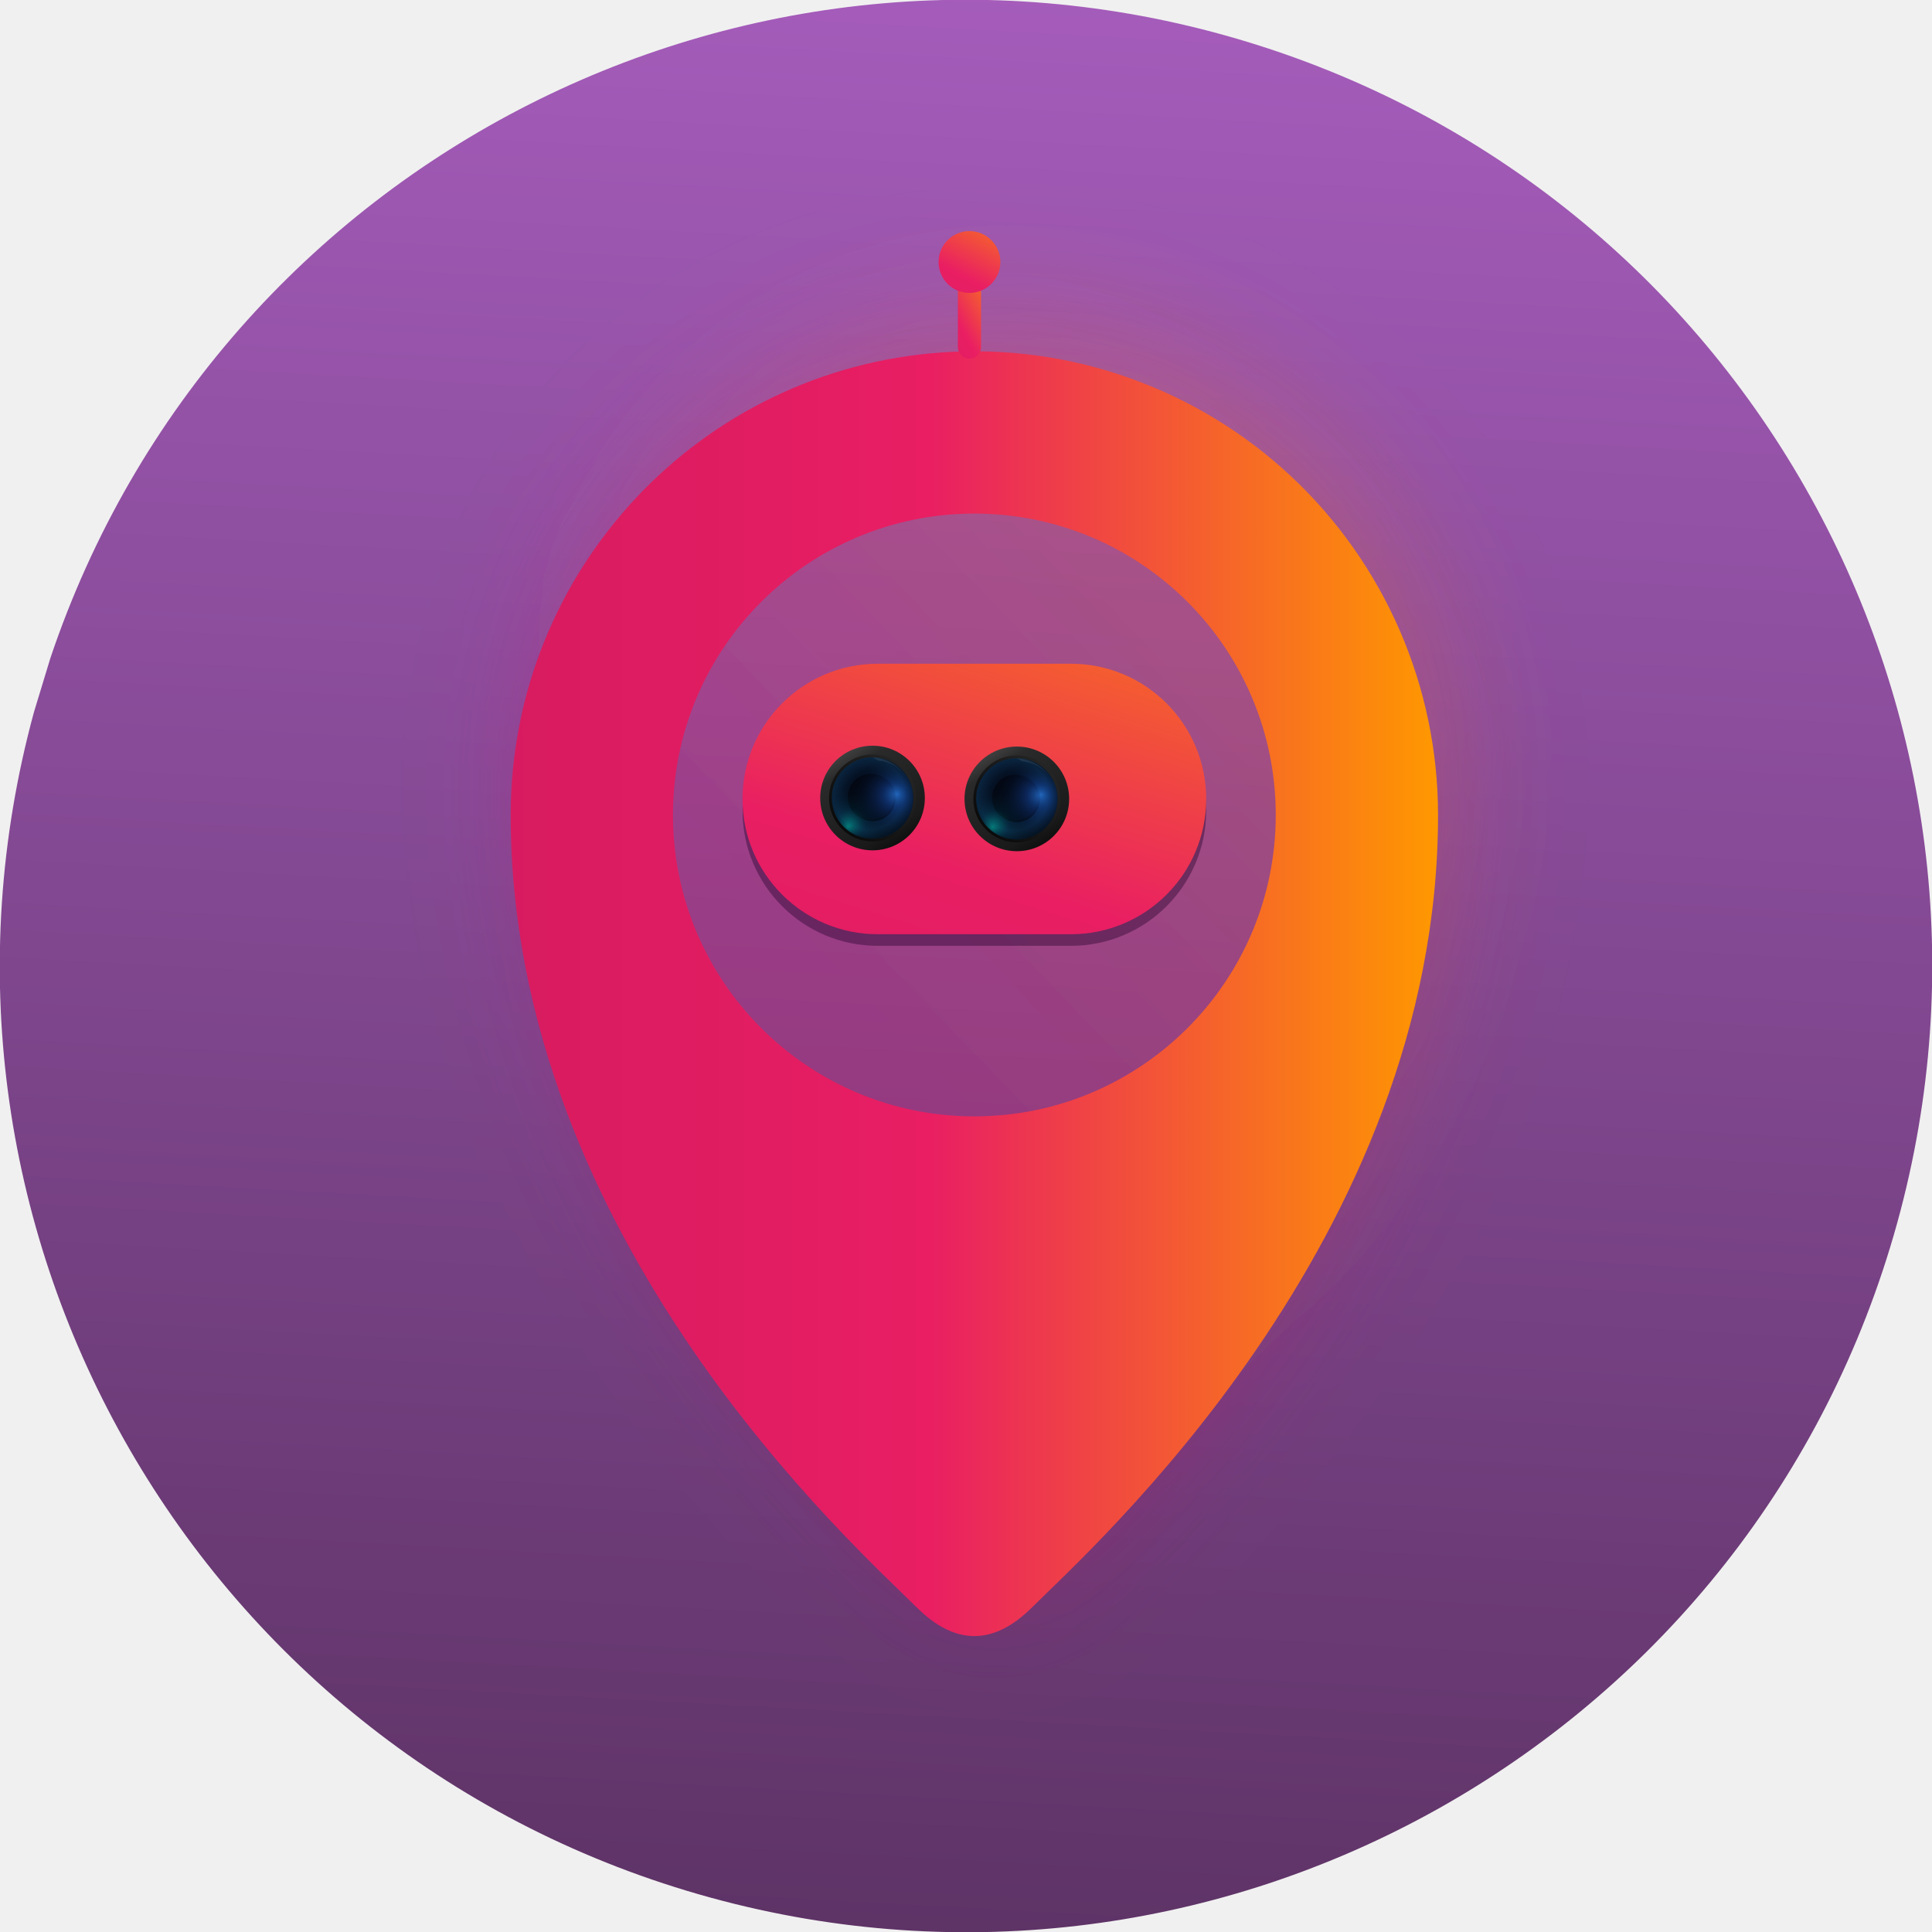
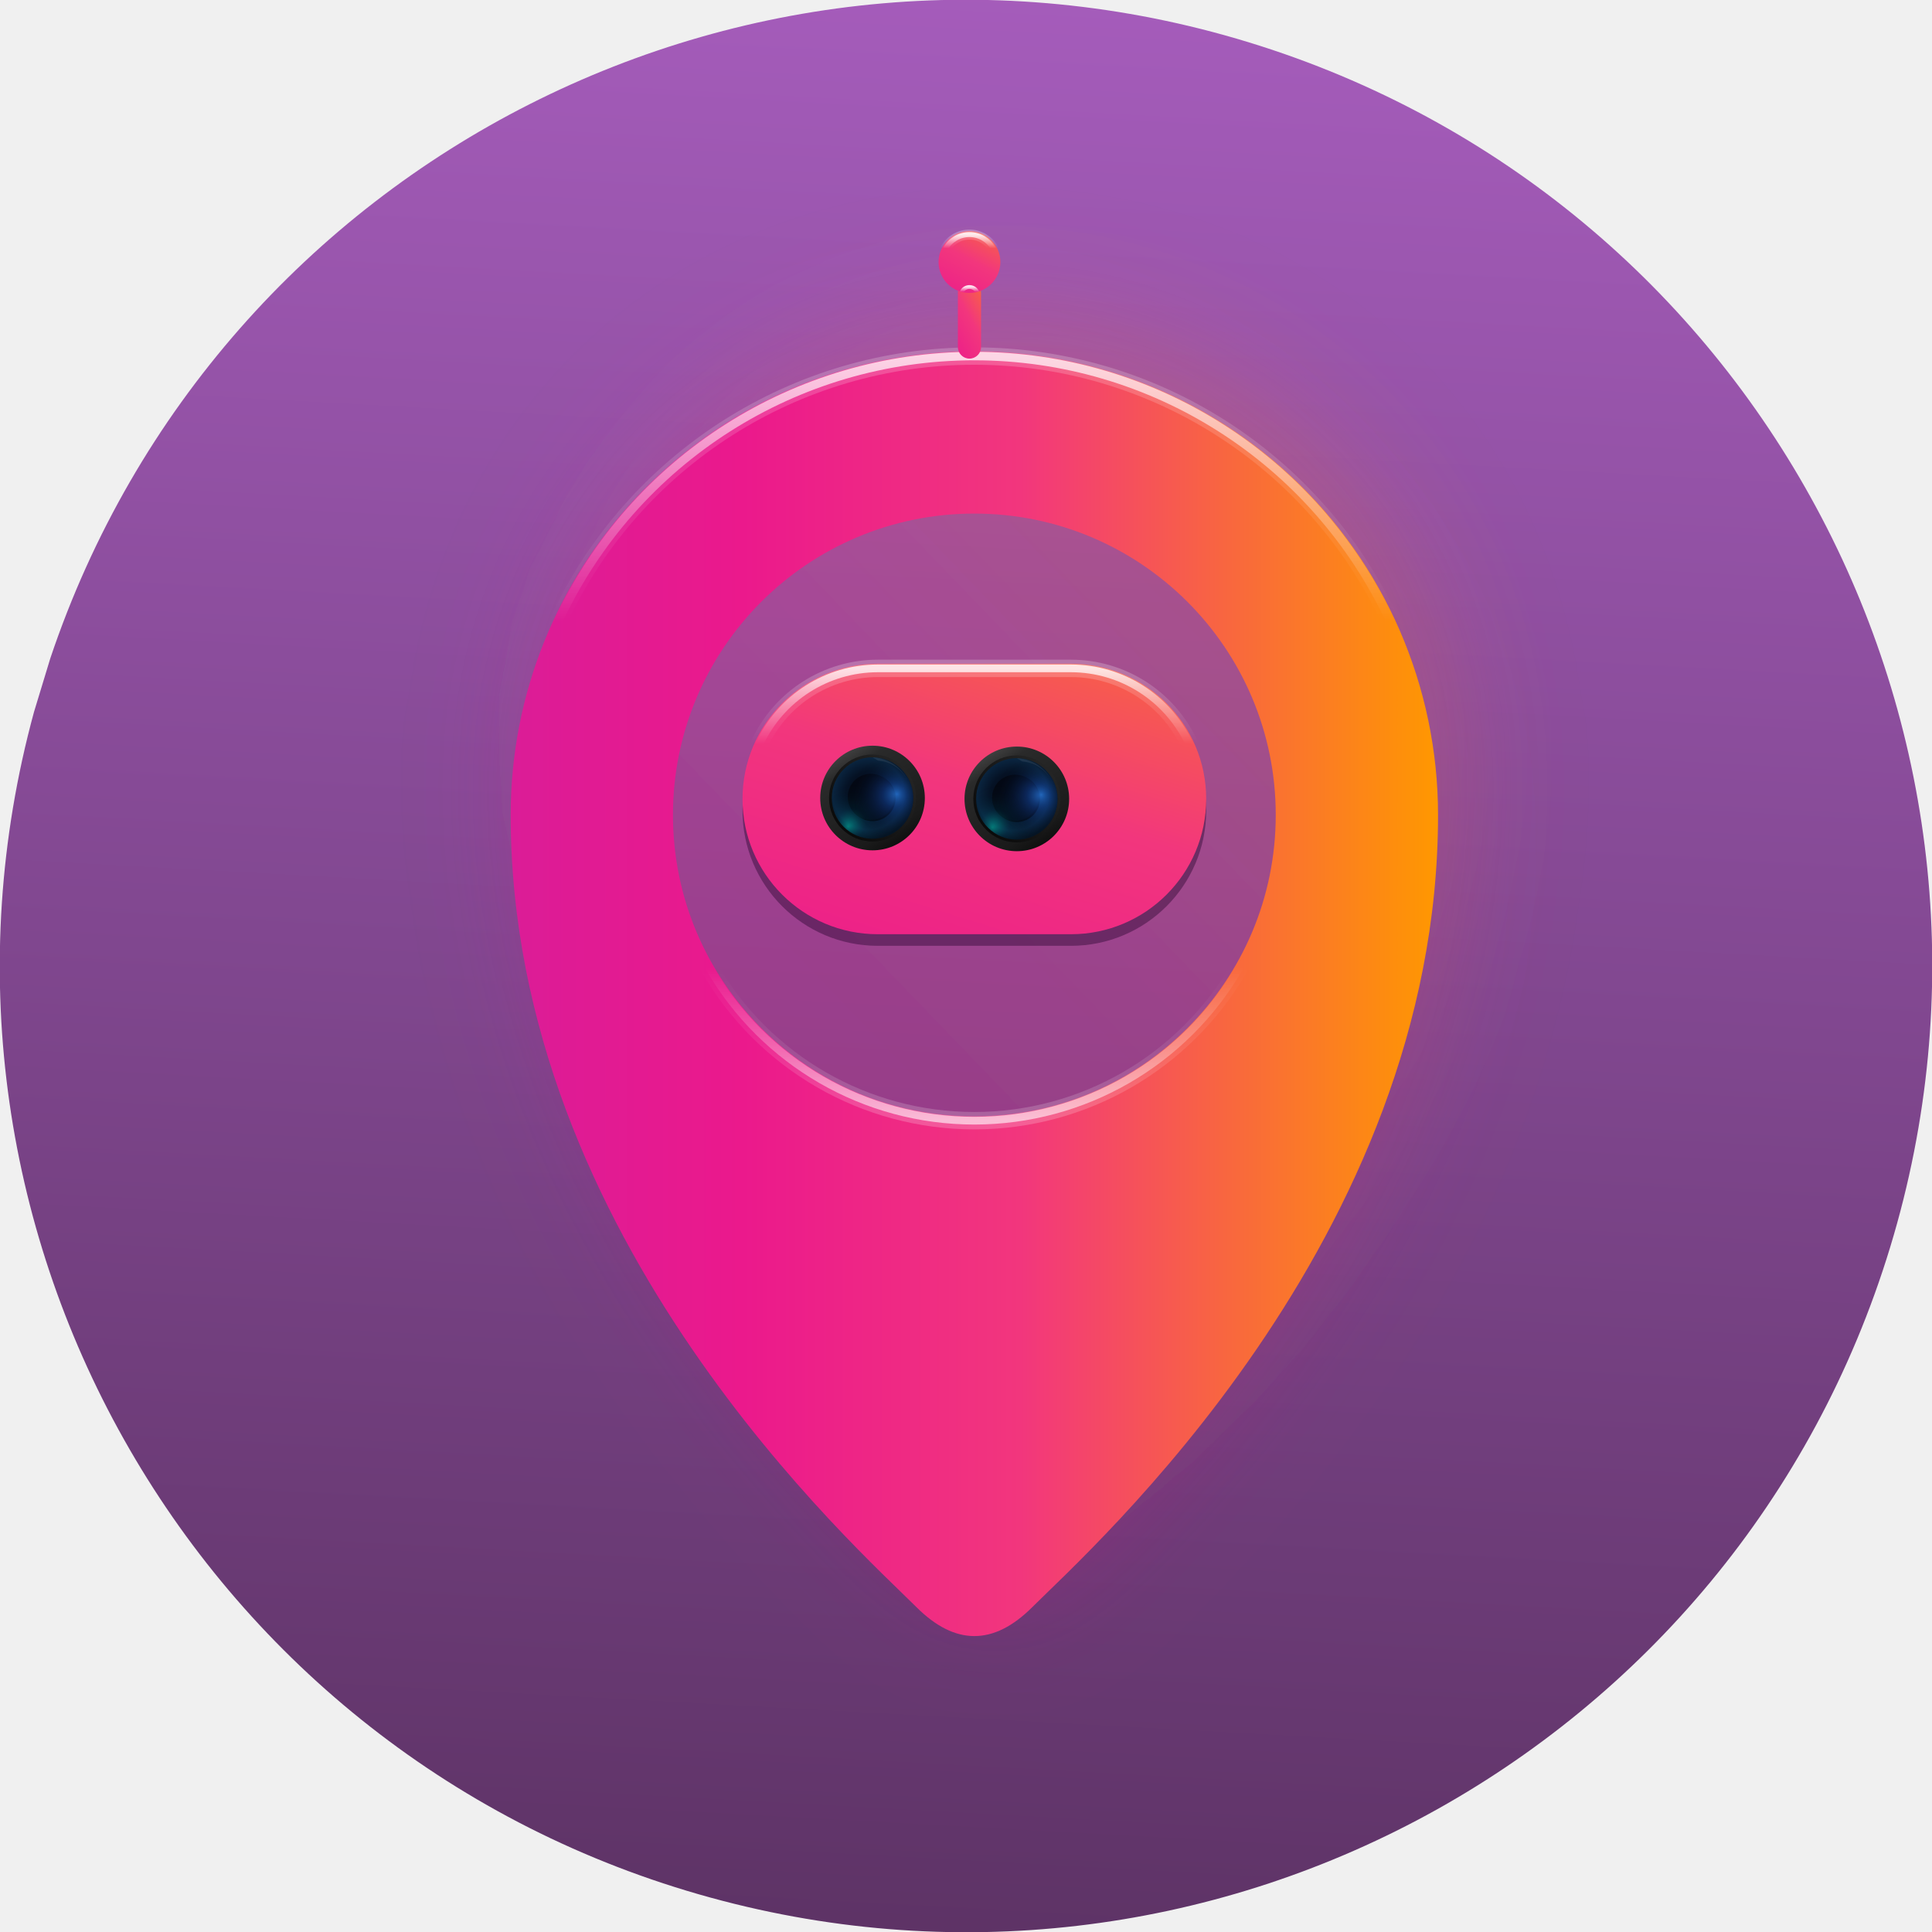
<svg xmlns="http://www.w3.org/2000/svg" xmlns:xlink="http://www.w3.org/1999/xlink" viewBox="0 0 500 500" width="500" height="500" version="1.1" id="svg13">
  <defs id="defs9">
    <linearGradient id="mainGrad" x1="0.1" y1="1" x2="0.9" y2="0">
-       <stop offset="0%" stop-color="#d81b60" id="stop1" />
-       <stop offset="45%" stop-color="#e91e63" id="stop2" />
+       <stop offset="0%" stop-color="#db1c97" id="stop1" />
+       <stop offset="25%" stop-color="#eb198c" id="stop2" />
+       <stop offset="55%" stop-color="#f2367d" id="stop2b" />
      <stop offset="100%" stop-color="#ff9800" id="stop3" />
    </linearGradient>
    <linearGradient id="innerGrad" x1="0" y1="0" x2="0" y2="1">
      <stop offset="0%" stop-color="#ffffff" id="stop4" />
      <stop offset="100%" stop-color="#f2ecee" id="stop5" />
    </linearGradient>
    <filter id="icon-shadow" x="0" y="0" width="1" height="1">
      <feDropShadow dx="0" dy="12" stdDeviation="18" flood-color="#000000" flood-opacity="0.12" />
    </filter>
    <filter id="glow" x="-0.153" y="-0.11" width="1.305" height="1.22">
      <feGaussianBlur stdDeviation="15.271" result="blur" id="feGaussianBlur5" />
      <feComponentTransfer id="feComponentTransfer5">
        <feFuncA type="linear" slope="0.4" id="feFuncA5" />
      </feComponentTransfer>
    </filter>
    <filter id="inset-highlight" x="-1" y="-0.375" width="3" height="2">
      <feOffset dx="0" dy="4" result="shifted" id="feOffset5" />
      <feGaussianBlur in="shifted" stdDeviation="2.5" result="blurred" id="feGaussianBlur6" />
      <feComposite operator="out" in="SourceGraphic" in2="blurred" result="inverse" id="feComposite6" />
      <feFlood flood-color="#ffffff" flood-opacity="0.9" result="white_color" id="feFlood6" />
      <feComposite operator="in" in="white_color" in2="inverse" result="highlight" id="feComposite7" />
      <feComposite operator="over" in="highlight" in2="SourceGraphic" id="feComposite8" />
    </filter>
    <filter id="noise" x="0" y="0" width="1" height="1">
      <feTurbulence type="fractalNoise" baseFrequency="1.5" numOctaves="3" result="noise" id="feTurbulence8" />
      <feColorMatrix type="matrix" values="1 0 0 0 0  0 1 0 0 0  0 0 1 0 0  0 0 0 0.04 0" id="feColorMatrix8" />
      <feComposite in2="SourceGraphic" in="noise" operator="in" result="noise_masked" id="feComposite9" />
      <feBlend in="SourceGraphic" in2="noise_masked" mode="multiply" id="feBlend9" />
    </filter>
    <linearGradient xlink:href="#mainGrad" id="linearGradient15" x1="130" y1="256.25" x2="370" y2="256.25" gradientUnits="userSpaceOnUse" gradientTransform="translate(2.1628,0.9143553)" />
    <filter style="color-interpolation-filters:sRGB" id="filter55" x="-0.103" y="-0.074" width="1.206" height="1.159">
      <feGaussianBlur result="result6" stdDeviation="3" in="SourceGraphic" id="feGaussianBlur55" />
      <feColorMatrix values="1 0 0 0 0 0 1 0 0 0 0 0 1 0 0 0 0 0 1 0 " result="result7" in="SourceGraphic" id="feColorMatrix55" />
      <feComposite operator="in" in="result6" in2="result7" id="feComposite55" result="fbSourceGraphic" />
      <feColorMatrix result="fbSourceGraphicAlpha" in="fbSourceGraphic" values="0 0 0 -1 0 0 0 0 -1 0 0 0 0 -1 0 0 0 0 1 0" id="feColorMatrix67" />
      <feFlood id="feFlood67" result="flood" in="fbSourceGraphic" flood-opacity="0.467" flood-color="rgb(137,0,146)" />
      <feGaussianBlur id="feGaussianBlur67" result="blur" in="fbSourceGraphic" stdDeviation="5.3" />
      <feOffset id="feOffset67" result="offset" in="blur" dx="0" dy="3.3" />
      <feComposite id="feComposite67" result="comp1" operator="in" in="flood" in2="offset" />
      <feComposite id="feComposite68" result="fbSourceGraphic" operator="over" in="fbSourceGraphic" in2="comp1" />
      <feColorMatrix result="fbSourceGraphicAlpha" in="fbSourceGraphic" values="0 0 0 -1 0 0 0 0 -1 0 0 0 0 -1 0 0 0 0 1 0" id="feColorMatrix85" />
      <feGaussianBlur id="feGaussianBlur85" stdDeviation="1" result="result3" in="fbSourceGraphic" />
      <feBlend id="feBlend85" in2="result3" result="result5" mode="screen" in="fbSourceGraphic" />
      <feGaussianBlur id="feGaussianBlur86" stdDeviation="1" result="result7" />
      <feConvolveMatrix id="feConvolveMatrix86" order="3 3" kernelMatrix="2 0 0 1 1 -1 0 0 -2 " targetX="1" targetY="1" result="result8" />
      <feBlend id="feBlend86" mode="darken" in="result7" result="result6" in2="result8" />
    </filter>
    <filter style="color-interpolation-filters:sRGB" id="filter71" x="-0.146" y="-0.25" width="1.292" height="1.548">
      <feFlood result="flood" in="SourceGraphic" flood-opacity="0.353" flood-color="rgb(137,0,146)" id="feFlood70" />
      <feGaussianBlur result="blur" in="SourceGraphic" stdDeviation="5.3" id="feGaussianBlur70" />
      <feOffset result="offset" in="blur" dx="0" dy="3.3" id="feOffset70" />
      <feComposite result="comp1" operator="in" in="flood" in2="offset" id="feComposite70" />
      <feComposite result="comp2" operator="over" in="SourceGraphic" in2="comp1" id="feComposite71" />
    </filter>
    <linearGradient xlink:href="#mainGrad" id="linearGradient77" x1="142.556" y1="402.678" x2="426.758" y2="47.425" gradientTransform="matrix(0.8782497,0,0,1.138628,7.48175,-8.733129)" gradientUnits="userSpaceOnUse" />
    <linearGradient xlink:href="#mainGrad" id="linearGradient80" x1="66.103" y1="463.03" x2="245.702" y2="238.531" gradientTransform="scale(1.603568,0.6236096)" gradientUnits="userSpaceOnUse" />
    <filter style="color-interpolation-filters:sRGB" id="filter88" x="-0.04" y="-0.069" width="1.08" height="1.137">
      <feGaussianBlur stdDeviation="1" result="result3" id="feGaussianBlur87" />
      <feBlend in2="result3" result="result5" mode="screen" in="SourceGraphic" id="feBlend87" />
      <feGaussianBlur stdDeviation="1" result="result7" id="feGaussianBlur88" />
      <feConvolveMatrix order="3 3" kernelMatrix="2 0 0 1 1 -1 0 0 -2 " targetX="1" targetY="1" result="result8" id="feConvolveMatrix88" />
      <feBlend mode="darken" in="result7" result="result6" in2="result8" id="feBlend88" />
    </filter>
    <filter style="color-interpolation-filters:sRGB" id="filter90" x="-0.3" y="-0.3" width="1.6" height="1.6">
      <feGaussianBlur stdDeviation="1" result="result3" id="feGaussianBlur89" />
      <feBlend in2="result3" result="result5" mode="screen" in="SourceGraphic" id="feBlend89" />
      <feGaussianBlur stdDeviation="1" result="result7" id="feGaussianBlur90" />
      <feConvolveMatrix order="3 3" kernelMatrix="2 0 0 1 1 -1 0 0 -2 " targetX="1" targetY="1" result="result8" id="feConvolveMatrix90" />
      <feBlend mode="darken" in="result7" result="result6" in2="result8" id="feBlend90" />
    </filter>
    <filter style="color-interpolation-filters:sRGB" id="filter92" x="-0.8" y="-0.24" width="2.6" height="1.48">
      <feGaussianBlur stdDeviation="1" result="result3" id="feGaussianBlur91" />
      <feBlend in2="result3" result="result5" mode="screen" in="SourceGraphic" id="feBlend91" />
      <feGaussianBlur stdDeviation="1" result="result7" id="feGaussianBlur92" />
      <feConvolveMatrix order="3 3" kernelMatrix="2 0 0 1 1 -1 0 0 -2 " targetX="1" targetY="1" result="result8" id="feConvolveMatrix92" />
      <feBlend mode="darken" in="result7" result="result6" in2="result8" id="feBlend92" />
    </filter>
    <linearGradient xlink:href="#linearGradient81" id="linearGradient82" x1="134.744" y1="4.503" x2="253.97" y2="371.443" gradientUnits="userSpaceOnUse" gradientTransform="matrix(1.297659,0,0,1.332169,-0.7718479,0.8293147)" />
    <linearGradient id="linearGradient81">
      <stop style="stop-color:#9336af;stop-opacity:1;" offset="0" id="stop81" />
      <stop style="stop-color:#35003f;stop-opacity:1;" offset="1" id="stop82" />
    </linearGradient>
    <linearGradient xlink:href="#linearGradient81" id="linearGradient10" x1="261.944" y1="22.088" x2="238.056" y2="477.912" gradientUnits="userSpaceOnUse" gradientTransform="matrix(1.095411,0,0,1.146874,-23.85278,-36.71837)" />
    <linearGradient xlink:href="#mainGrad" id="linearGradient79" x1="188.447" y1="205.757" x2="219.801" y2="166.565" gradientTransform="matrix(1.224745,0,0,0.8164966,-0.2000016,-84.75172)" gradientUnits="userSpaceOnUse" />
    <filter style="color-interpolation-filters:sRGB" id="filter90-5" x="-0.3" y="-0.3" width="1.6" height="1.6">
      <feGaussianBlur stdDeviation="1" result="result3" id="feGaussianBlur89-3" />
      <feBlend in2="result3" result="result5" mode="screen" in="SourceGraphic" id="feBlend89-5" />
      <feGaussianBlur stdDeviation="1" result="result7" id="feGaussianBlur90-6" />
      <feConvolveMatrix order="3 3" kernelMatrix="2 0 0 1 1 -1 0 0 -2 " targetX="1" targetY="1" result="result8" id="feConvolveMatrix90-2" />
      <feBlend mode="darken" in="result7" result="result6" in2="result8" id="feBlend90-9" />
    </filter>
    <linearGradient xlink:href="#mainGrad" id="linearGradient78" x1="361.945" y1="125.779" x2="383.411" y2="98.946" gradientTransform="matrix(0.6708204,0,0,1.490712,-0.2000016,-84.75172)" gradientUnits="userSpaceOnUse" />
    <filter style="color-interpolation-filters:sRGB" id="filter92-7" x="-0.8" y="-0.24" width="2.6" height="1.48">
      <feGaussianBlur stdDeviation="1" result="result3" id="feGaussianBlur91-0" />
      <feBlend in2="result3" result="result5" mode="screen" in="SourceGraphic" id="feBlend91-9" />
      <feGaussianBlur stdDeviation="1" result="result7" id="feGaussianBlur92-3" />
      <feConvolveMatrix order="3 3" kernelMatrix="2 0 0 1 1 -1 0 0 -2 " targetX="1" targetY="1" result="result8" id="feConvolveMatrix92-6" />
      <feBlend mode="darken" in="result7" result="result6" in2="result8" id="feBlend92-0" />
    </filter>
    <radialGradient id="blueHighlight" cx="129.6" cy="100" r="74" fx="144.4" fy="92.6" gradientUnits="userSpaceOnUse" gradientTransform="matrix(2.5,0,0,2.5,-120.5,417.5)">
      <stop offset="0%" stop-color="rgb(40, 120, 220)" stop-opacity="0.8" id="stop11" />
      <stop offset="30%" stop-color="rgb(20, 70, 160)" stop-opacity="0.5" id="stop12" />
      <stop offset="100%" stop-color="rgb(0, 0, 0)" stop-opacity="0" id="stop13" />
    </radialGradient>
    <radialGradient id="tealHighlight" cx="70.4" cy="137" r="66.6" fx="55.6" fy="151.8" gradientUnits="userSpaceOnUse" gradientTransform="matrix(2.5,0,0,2.5,-120.5,417.5)">
      <stop offset="0%" stop-color="rgb(0, 180, 160)" stop-opacity="0.6" id="stop14" />
      <stop offset="40%" stop-color="rgb(0, 80, 100)" stop-opacity="0.2" id="stop15" />
      <stop offset="100%" stop-color="rgb(0, 0, 0)" stop-opacity="0" id="stop16" />
    </radialGradient>
    <radialGradient id="glassBase" cx="92.6" cy="92.6" r="81.4" fx="92.6" fy="92.6" gradientUnits="userSpaceOnUse" gradientTransform="matrix(2.5,0,0,2.5,-120.5,417.5)">
      <stop offset="0%" stop-color="#020815" id="stop7" />
      <stop offset="50%" stop-color="#051225" id="stop8" />
      <stop offset="80%" stop-color="#0a2540" id="stop9" />
      <stop offset="100%" stop-color="#051525" id="stop10" />
    </radialGradient>
    <linearGradient id="rimInnerGrad" x1="21" y1="179" x2="179" y2="21" gradientUnits="userSpaceOnUse" gradientTransform="matrix(2.5,0,0,2.5,-120.5,417.5)">
      <stop offset="0%" stop-color="#050505" id="stop5-9" />
      <stop offset="100%" stop-color="#2a2a2a" id="stop6" />
    </linearGradient>
    <linearGradient id="rimGrad" x1="43" y1="5" x2="157" y2="195" gradientUnits="userSpaceOnUse" gradientTransform="matrix(2.5,0,0,2.5,-120.5,417.5)">
      <stop offset="0%" stop-color="#4a4a4a" id="stop1-2" />
      <stop offset="20%" stop-color="#2a2a2a" id="stop2-0" />
      <stop offset="80%" stop-color="#1a1a1a" id="stop3-2" />
      <stop offset="100%" stop-color="#0a0a0a" id="stop4-3" />
    </linearGradient>
    <linearGradient id="rimGrad-7" x1="43" y1="5" x2="157" y2="195" gradientUnits="userSpaceOnUse" gradientTransform="matrix(2.5,0,0,2.5,-120.5,417.5)">
      <stop offset="0%" stop-color="#4a4a4a" id="stop1-2-5" />
      <stop offset="20%" stop-color="#2a2a2a" id="stop2-0-9" />
      <stop offset="80%" stop-color="#1a1a1a" id="stop3-2-2" />
      <stop offset="100%" stop-color="#0a0a0a" id="stop4-3-2" />
    </linearGradient>
    <linearGradient id="rimInnerGrad-8" x1="21" y1="179" x2="179" y2="21" gradientUnits="userSpaceOnUse" gradientTransform="matrix(2.5,0,0,2.5,-120.5,417.5)">
      <stop offset="0%" stop-color="#050505" id="stop5-9-9" />
      <stop offset="100%" stop-color="#2a2a2a" id="stop6-7" />
    </linearGradient>
    <radialGradient id="glassBase-3" cx="92.6" cy="92.6" r="81.4" fx="92.6" fy="92.6" gradientUnits="userSpaceOnUse" gradientTransform="matrix(2.5,0,0,2.5,-120.5,417.5)">
      <stop offset="0%" stop-color="#020815" id="stop7-6" />
      <stop offset="50%" stop-color="#051225" id="stop8-1" />
      <stop offset="80%" stop-color="#0a2540" id="stop9-2" />
      <stop offset="100%" stop-color="#051525" id="stop10-9" />
    </radialGradient>
    <radialGradient id="tealHighlight-3" cx="70.4" cy="137" r="66.6" fx="55.6" fy="151.8" gradientUnits="userSpaceOnUse" gradientTransform="matrix(2.5,0,0,2.5,-120.5,417.5)">
      <stop offset="0%" stop-color="rgb(0, 180, 160)" stop-opacity="0.6" id="stop14-1" />
      <stop offset="40%" stop-color="rgb(0, 80, 100)" stop-opacity="0.2" id="stop15-9" />
      <stop offset="100%" stop-color="rgb(0, 0, 0)" stop-opacity="0" id="stop16-4" />
    </radialGradient>
    <radialGradient id="blueHighlight-7" cx="129.6" cy="100" r="74" fx="144.4" fy="92.6" gradientUnits="userSpaceOnUse" gradientTransform="matrix(2.5,0,0,2.5,-120.5,417.5)">
      <stop offset="0%" stop-color="rgb(40, 120, 220)" stop-opacity="0.8" id="stop11-8" />
      <stop offset="30%" stop-color="rgb(20, 70, 160)" stop-opacity="0.5" id="stop12-4" />
      <stop offset="100%" stop-color="rgb(0, 0, 0)" stop-opacity="0" id="stop13-5" />
    </radialGradient>
+     <linearGradient id="pinTopGleam" x1="0" y1="0" x2="0" y2="1">
+       <stop offset="0%" stop-color="#ffffff" stop-opacity="0.75" />
+       <stop offset="50%" stop-color="#ffffff" stop-opacity="0.35" />
+       <stop offset="100%" stop-color="#ffffff" stop-opacity="0" />
+     </linearGradient>
+     <linearGradient id="pinTopBloom" x1="0" y1="0" x2="0" y2="1">
+       <stop offset="0%" stop-color="#ffffff" stop-opacity="0.2" />
+       <stop offset="60%" stop-color="#ffffff" stop-opacity="0.08" />
+       <stop offset="100%" stop-color="#ffffff" stop-opacity="0" />
+     </linearGradient>
+     <linearGradient id="pinInnerGleam" x1="0" y1="0" x2="0" y2="1">
+       <stop offset="0%" stop-color="#ffffff" stop-opacity="0" />
+       <stop offset="50%" stop-color="#ffffff" stop-opacity="0.25" />
+       <stop offset="100%" stop-color="#ffffff" stop-opacity="0.6" />
+     </linearGradient>
+     <linearGradient id="pinInnerBloom" x1="0" y1="0" x2="0" y2="1">
+       <stop offset="0%" stop-color="#ffffff" stop-opacity="0" />
+       <stop offset="50%" stop-color="#ffffff" stop-opacity="0.08" />
+       <stop offset="100%" stop-color="#ffffff" stop-opacity="0.2" />
+     </linearGradient>
+     <linearGradient id="headTopGleam" x1="0" y1="0" x2="0" y2="1">
+       <stop offset="0%" stop-color="#ffffff" stop-opacity="0.8" />
+       <stop offset="50%" stop-color="#ffffff" stop-opacity="0.35" />
+       <stop offset="100%" stop-color="#ffffff" stop-opacity="0" />
+     </linearGradient>
+     <linearGradient id="headTopBloom" x1="0" y1="0" x2="0" y2="1">
+       <stop offset="0%" stop-color="#ffffff" stop-opacity="0.22" />
+       <stop offset="100%" stop-color="#ffffff" stop-opacity="0" />
+     </linearGradient>
+     <linearGradient id="antennaBallGleam" x1="0" y1="0" x2="0" y2="1">
+       <stop offset="0%" stop-color="#ffffff" stop-opacity="0.85" />
+       <stop offset="100%" stop-color="#ffffff" stop-opacity="0" />
+     </linearGradient>
  </defs>
  <rect style="display:none;fill:url(#linearGradient82);fill-rule:nonzero;stroke-width:0;stroke-dasharray:none" id="rect80" width="500.668" height="501.654" x="1.103" y="0.414" />
  <path style="display:inline;opacity:1;fill:url(#linearGradient10);fill-opacity:0.791;stroke-width:1.191" id="path2" d="M 13.021,170.37 A 250,250 0 0 1 326.18,11.889 250,250 0 0 1 489.192,322.714 250,250 0 0 1 180.768,490.223 250,250 0 0 1 8.797,184.263" />
  <path d="m 137.482,201.267 a 120,120 0 1 1 240,0 c 0,110 -90,190 -105,205 q -15,15 -30,0 c -15,-15 -105,-95 -105,-205 z" fill="url(#mainGrad)" filter="url(#glow)" id="path9" style="display:inline;fill:url(#linearGradient77);filter:url(#glow);opacity:0.583" />
  <path id="path10" style="display:inline;fill:url(#linearGradient15)" d="M 243.973,91.194 A 120,120 0 0 0 132.163,210.914 c 0,110 90,190 105,205 10,10 20,10 30,0 15,-15 105,-95 105,-205 A 120,120 0 0 0 243.973,91.194 Z m 8.189,41.721 a 78,78 0 0 1 78,78 78,78 0 0 1 -78,78 78,78 0 0 1 -78,-78 78,78 0 0 1 78,-78 z" />
+   <path id="pin-top-bloom" d="M 144.5,160.7 A 118.8,118.8 0 0 1 359.8,160.7" fill="none" stroke="url(#pinTopBloom)" stroke-width="4.5" stroke-linecap="round" style="display:inline" />
+   <path id="pin-top-gleam" d="M 144.5,160.7 A 118.8,118.8 0 0 1 359.8,160.7" fill="none" stroke="url(#pinTopGleam)" stroke-width="2.2" stroke-linecap="round" style="display:inline" />
+   <path id="pin-inner-bloom" d="M 183.6,250.5 A 79.2,79.2 0 0 0 320.7,250.5" fill="none" stroke="url(#pinInnerBloom)" stroke-width="4.5" stroke-linecap="round" style="display:inline" />
+   <path id="pin-inner-gleam" d="M 183.6,250.5 A 79.2,79.2 0 0 0 320.7,250.5" fill="none" stroke="url(#pinInnerGleam)" stroke-width="2.0" stroke-linecap="round" style="display:inline" />
  <g id="robot-group" style="display:inline" transform="translate(2.162793,-3.223576)">
    <rect x="190" y="178" width="120" height="70" rx="35" fill="#200028" opacity="0.4" id="rect11-shadow" />
    <rect x="190" y="175" width="120" height="70" rx="35" fill="url(#mainGrad)" id="rect11" style="display:inline;fill:url(#linearGradient80);fill-rule:nonzero;stroke:none;stroke-width:1;stroke-dasharray:none;stroke-opacity:1" />
+     <path id="head-top-bloom" d="M 194.4,195.7 A 33.8,33.8 0 0 1 225,176.2 L 275,176.2 A 33.8,33.8 0 0 1 305.6,195.7" fill="none" stroke="url(#headTopBloom)" stroke-width="4.5" stroke-linecap="round" />
+     <path id="head-top-gleam" d="M 194.4,195.7 A 33.8,33.8 0 0 1 225,176.2 L 275,176.2 A 33.8,33.8 0 0 1 305.6,195.7" fill="none" stroke="url(#headTopGleam)" stroke-width="2.0" stroke-linecap="round" />
    <circle cx="218.782" cy="214.023" r="10.5" fill="#ffffff" id="circle12" style="display:none" />
    <circle cx="259.639" cy="213.657" r="10.5" fill="#ffffff" id="circle13" style="display:none" />
    <g id="g1" transform="matrix(0.05700606,0,0,0.05700606,253.6094,171.922)">
      <g id="layer2">
        <circle cx="129.5" cy="667.5" r="237.5" fill="url(#rimGrad)" id="circle16" style="fill:url(#rimGrad);stroke-width:2.5" />
        <circle cx="129.5" cy="667.5" r="197.5" fill="url(#rimInnerGrad)" id="circle17" style="fill:url(#rimInnerGrad);stroke-width:2.5" />
        <circle cx="129.5" cy="667.5" r="185" fill="url(#glassBase)" id="circle18" style="fill:url(#glassBase);stroke-width:2.5" />
        <circle cx="129.5" cy="667.5" r="105" fill="#01040a" id="circle19" style="stroke-width:2.5" />
        <circle cx="122" cy="662.5" r="105" fill="#030814" id="circle20" style="stroke-width:2.5" />
        <circle cx="129.5" cy="667.5" r="185" fill="url(#tealHighlight)" id="circle21" style="fill:url(#tealHighlight);stroke-width:2.5" />
        <circle cx="129.5" cy="667.5" r="185" fill="url(#blueHighlight)" id="circle22" style="fill:url(#blueHighlight);stroke-width:2.5" />
        <path d="m 154.5,497.5 a 162.5,162.5 0 0 1 145,120 185,185 0 0 0 -170,-135 z" fill="#ffffff" fill-opacity="0.08" id="path22" style="stroke-width:2.5" />
      </g>
    </g>
    <g id="g1-3" transform="matrix(0.05700606,0,0,0.05700606,216.2655,171.698)">
      <g id="layer2-6">
        <circle cx="129.5" cy="667.5" r="237.5" fill="url(#rimGrad)" id="circle16-1" style="fill:url(#rimGrad-7);stroke-width:2.5" />
        <circle cx="129.5" cy="667.5" r="197.5" fill="url(#rimInnerGrad)" id="circle17-0" style="fill:url(#rimInnerGrad-8);stroke-width:2.5" />
        <circle cx="129.5" cy="667.5" r="185" fill="url(#glassBase)" id="circle18-6" style="fill:url(#glassBase-3);stroke-width:2.5" />
        <circle cx="129.5" cy="667.5" r="105" fill="#01040a" id="circle19-3" style="stroke-width:2.5" />
        <circle cx="122" cy="662.5" r="105" fill="#030814" id="circle20-2" style="stroke-width:2.5" />
        <circle cx="129.5" cy="667.5" r="185" fill="url(#tealHighlight)" id="circle21-0" style="fill:url(#tealHighlight-3);stroke-width:2.5" />
        <circle cx="129.5" cy="667.5" r="185" fill="url(#blueHighlight)" id="circle22-6" style="fill:url(#blueHighlight-7);stroke-width:2.5" />
        <path d="m 154.5,497.5 a 162.5,162.5 0 0 1 145,120 185,185 0 0 0 -170,-135 z" fill="#ffffff" fill-opacity="0.08" id="path22-1" style="stroke-width:2.5" />
      </g>
    </g>
  </g>
  <g id="layer1" transform="translate(1.097235,2.560214)">
    <rect x="246.8" y="70.248" width="6" height="20" rx="3" fill="url(#mainGrad)" id="rect10" style="display:inline;fill:url(#linearGradient78)" />
    <circle cx="249.8" cy="65.248" r="8" fill="url(#mainGrad)" id="circle11" style="display:inline;fill:url(#linearGradient79)" />
+     <path id="antenna-stem-gleam" d="M 247.8,73 A 2.2,2.2 0 0 1 251.8,73" fill="none" stroke="url(#antennaBallGleam)" stroke-width="1.0" stroke-linecap="round" />
+     <path id="antenna-ball-bloom" d="M 243.65,61.7 A 7.1,7.1 0 0 1 255.95,61.7" fill="none" stroke="url(#antennaBallGleam)" stroke-width="2.6" stroke-linecap="round" opacity="0.3" />
+     <path id="antenna-ball-gleam" d="M 243.65,61.7 A 7.1,7.1 0 0 1 255.95,61.7" fill="none" stroke="url(#antennaBallGleam)" stroke-width="1.3" stroke-linecap="round" />
  </g>
</svg>
